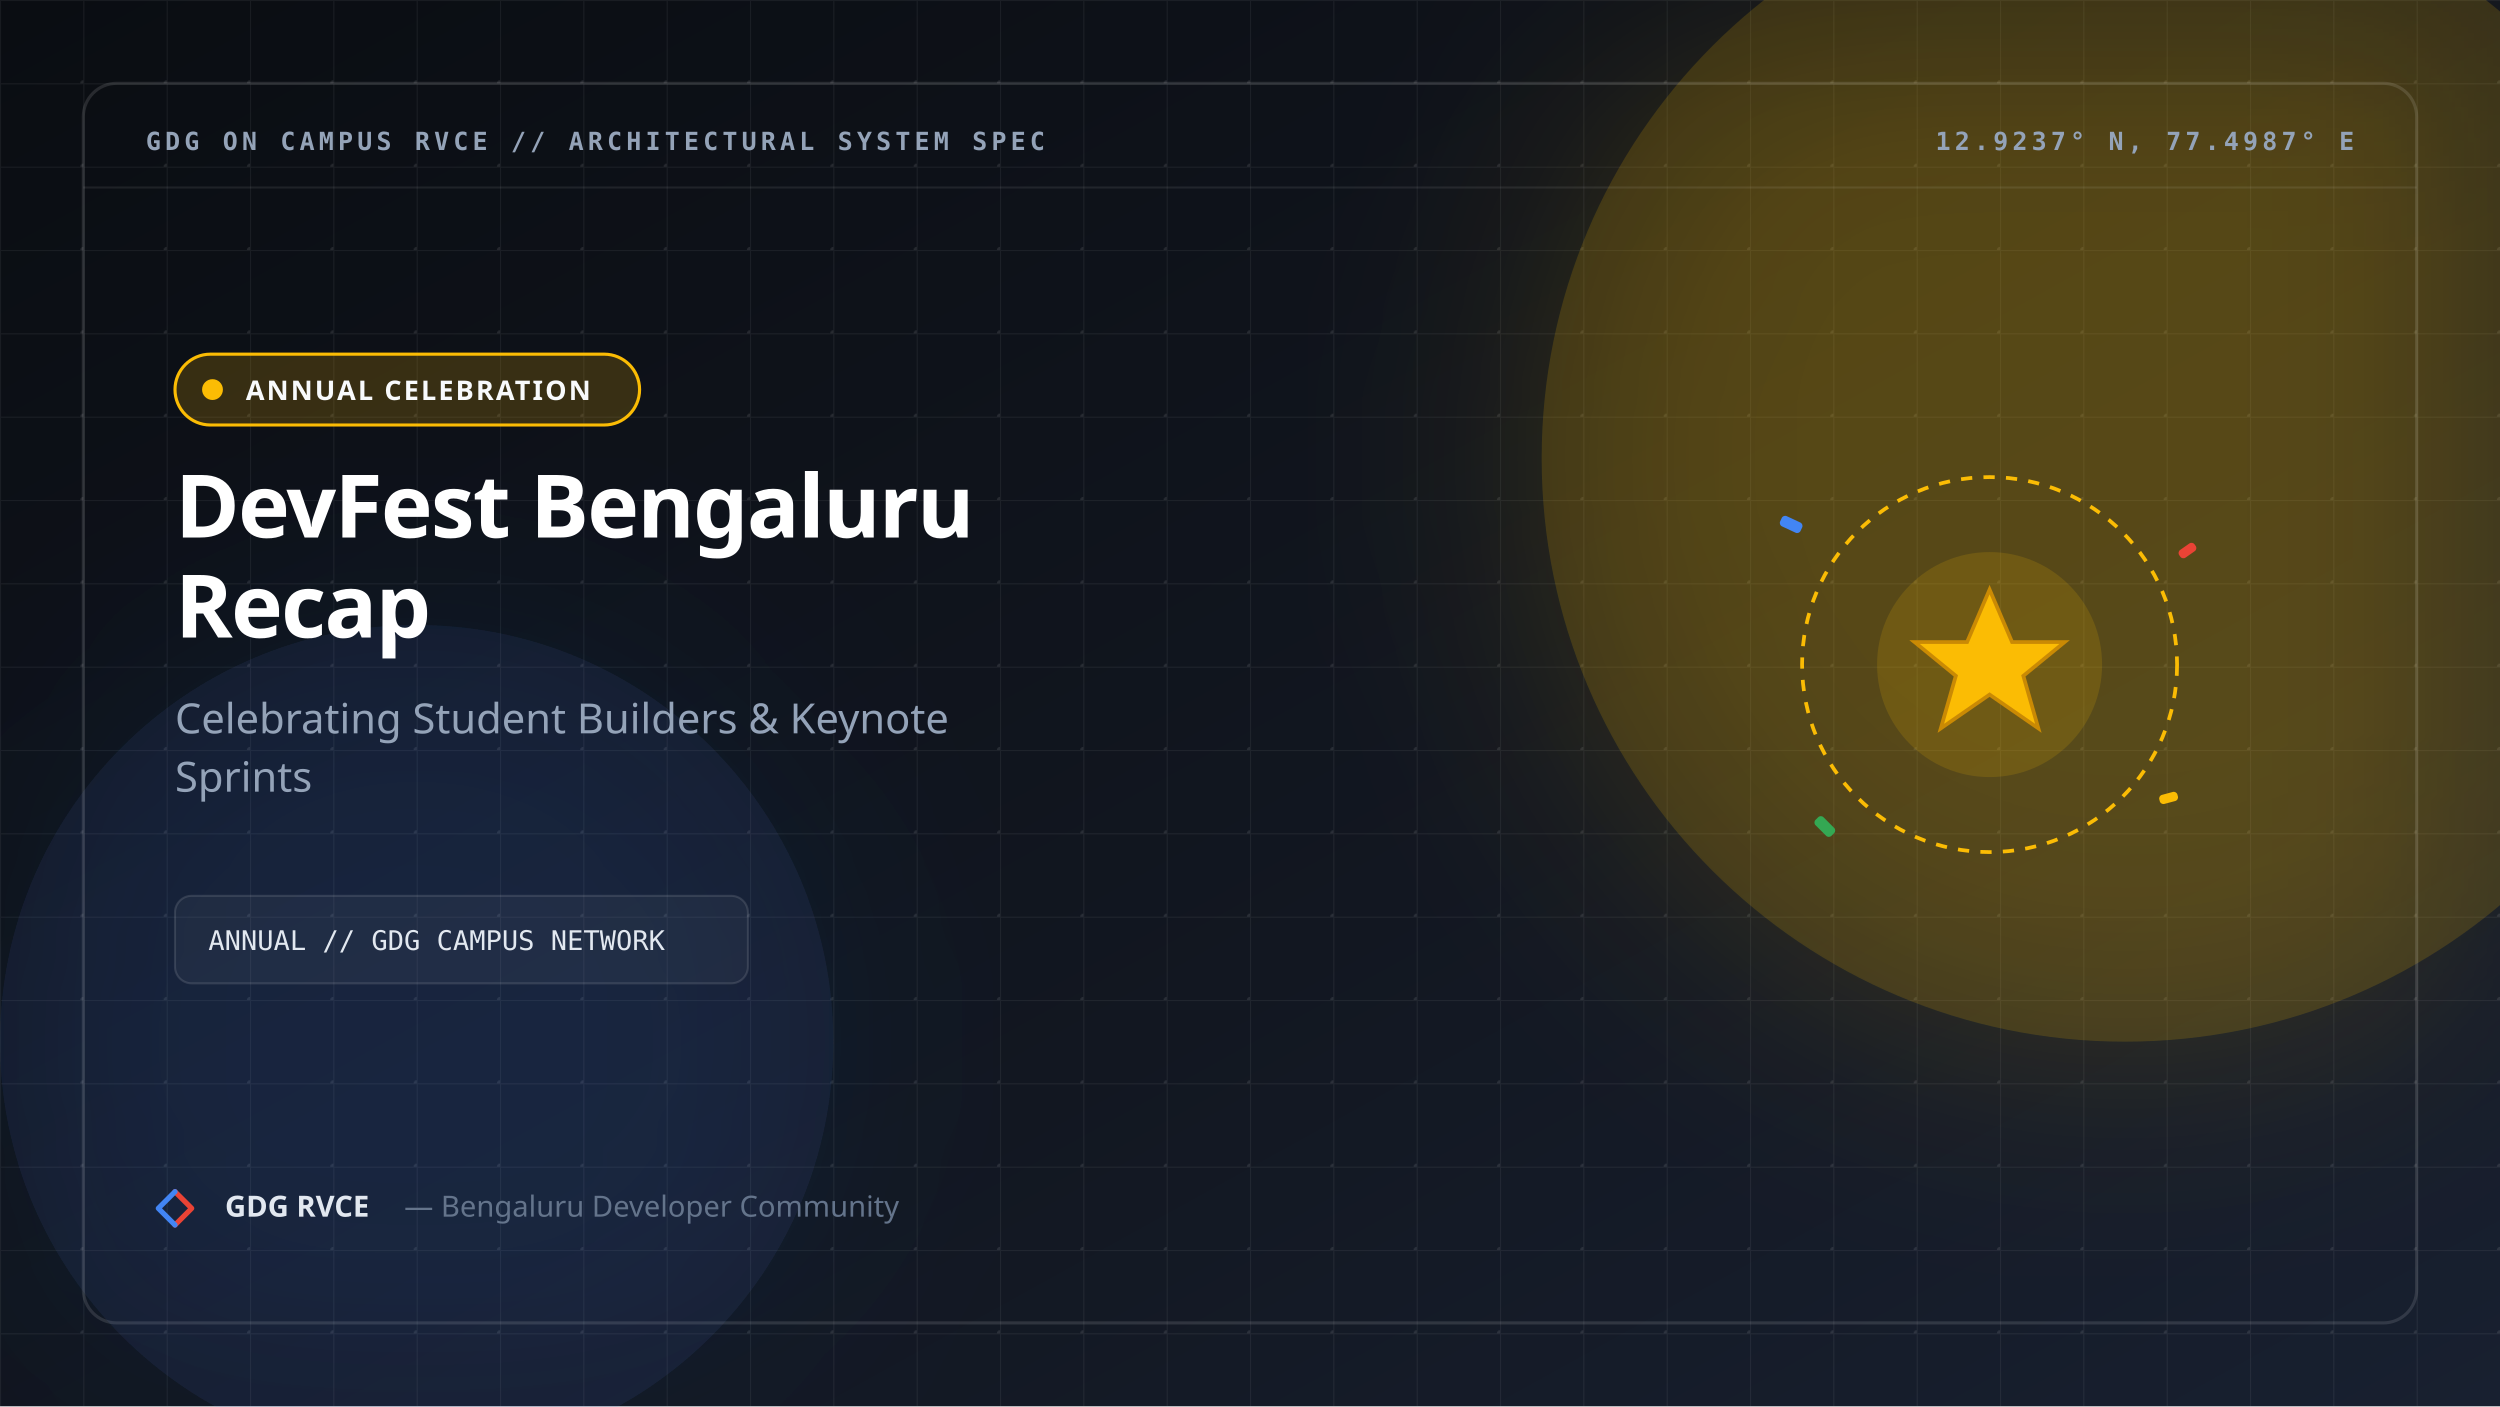
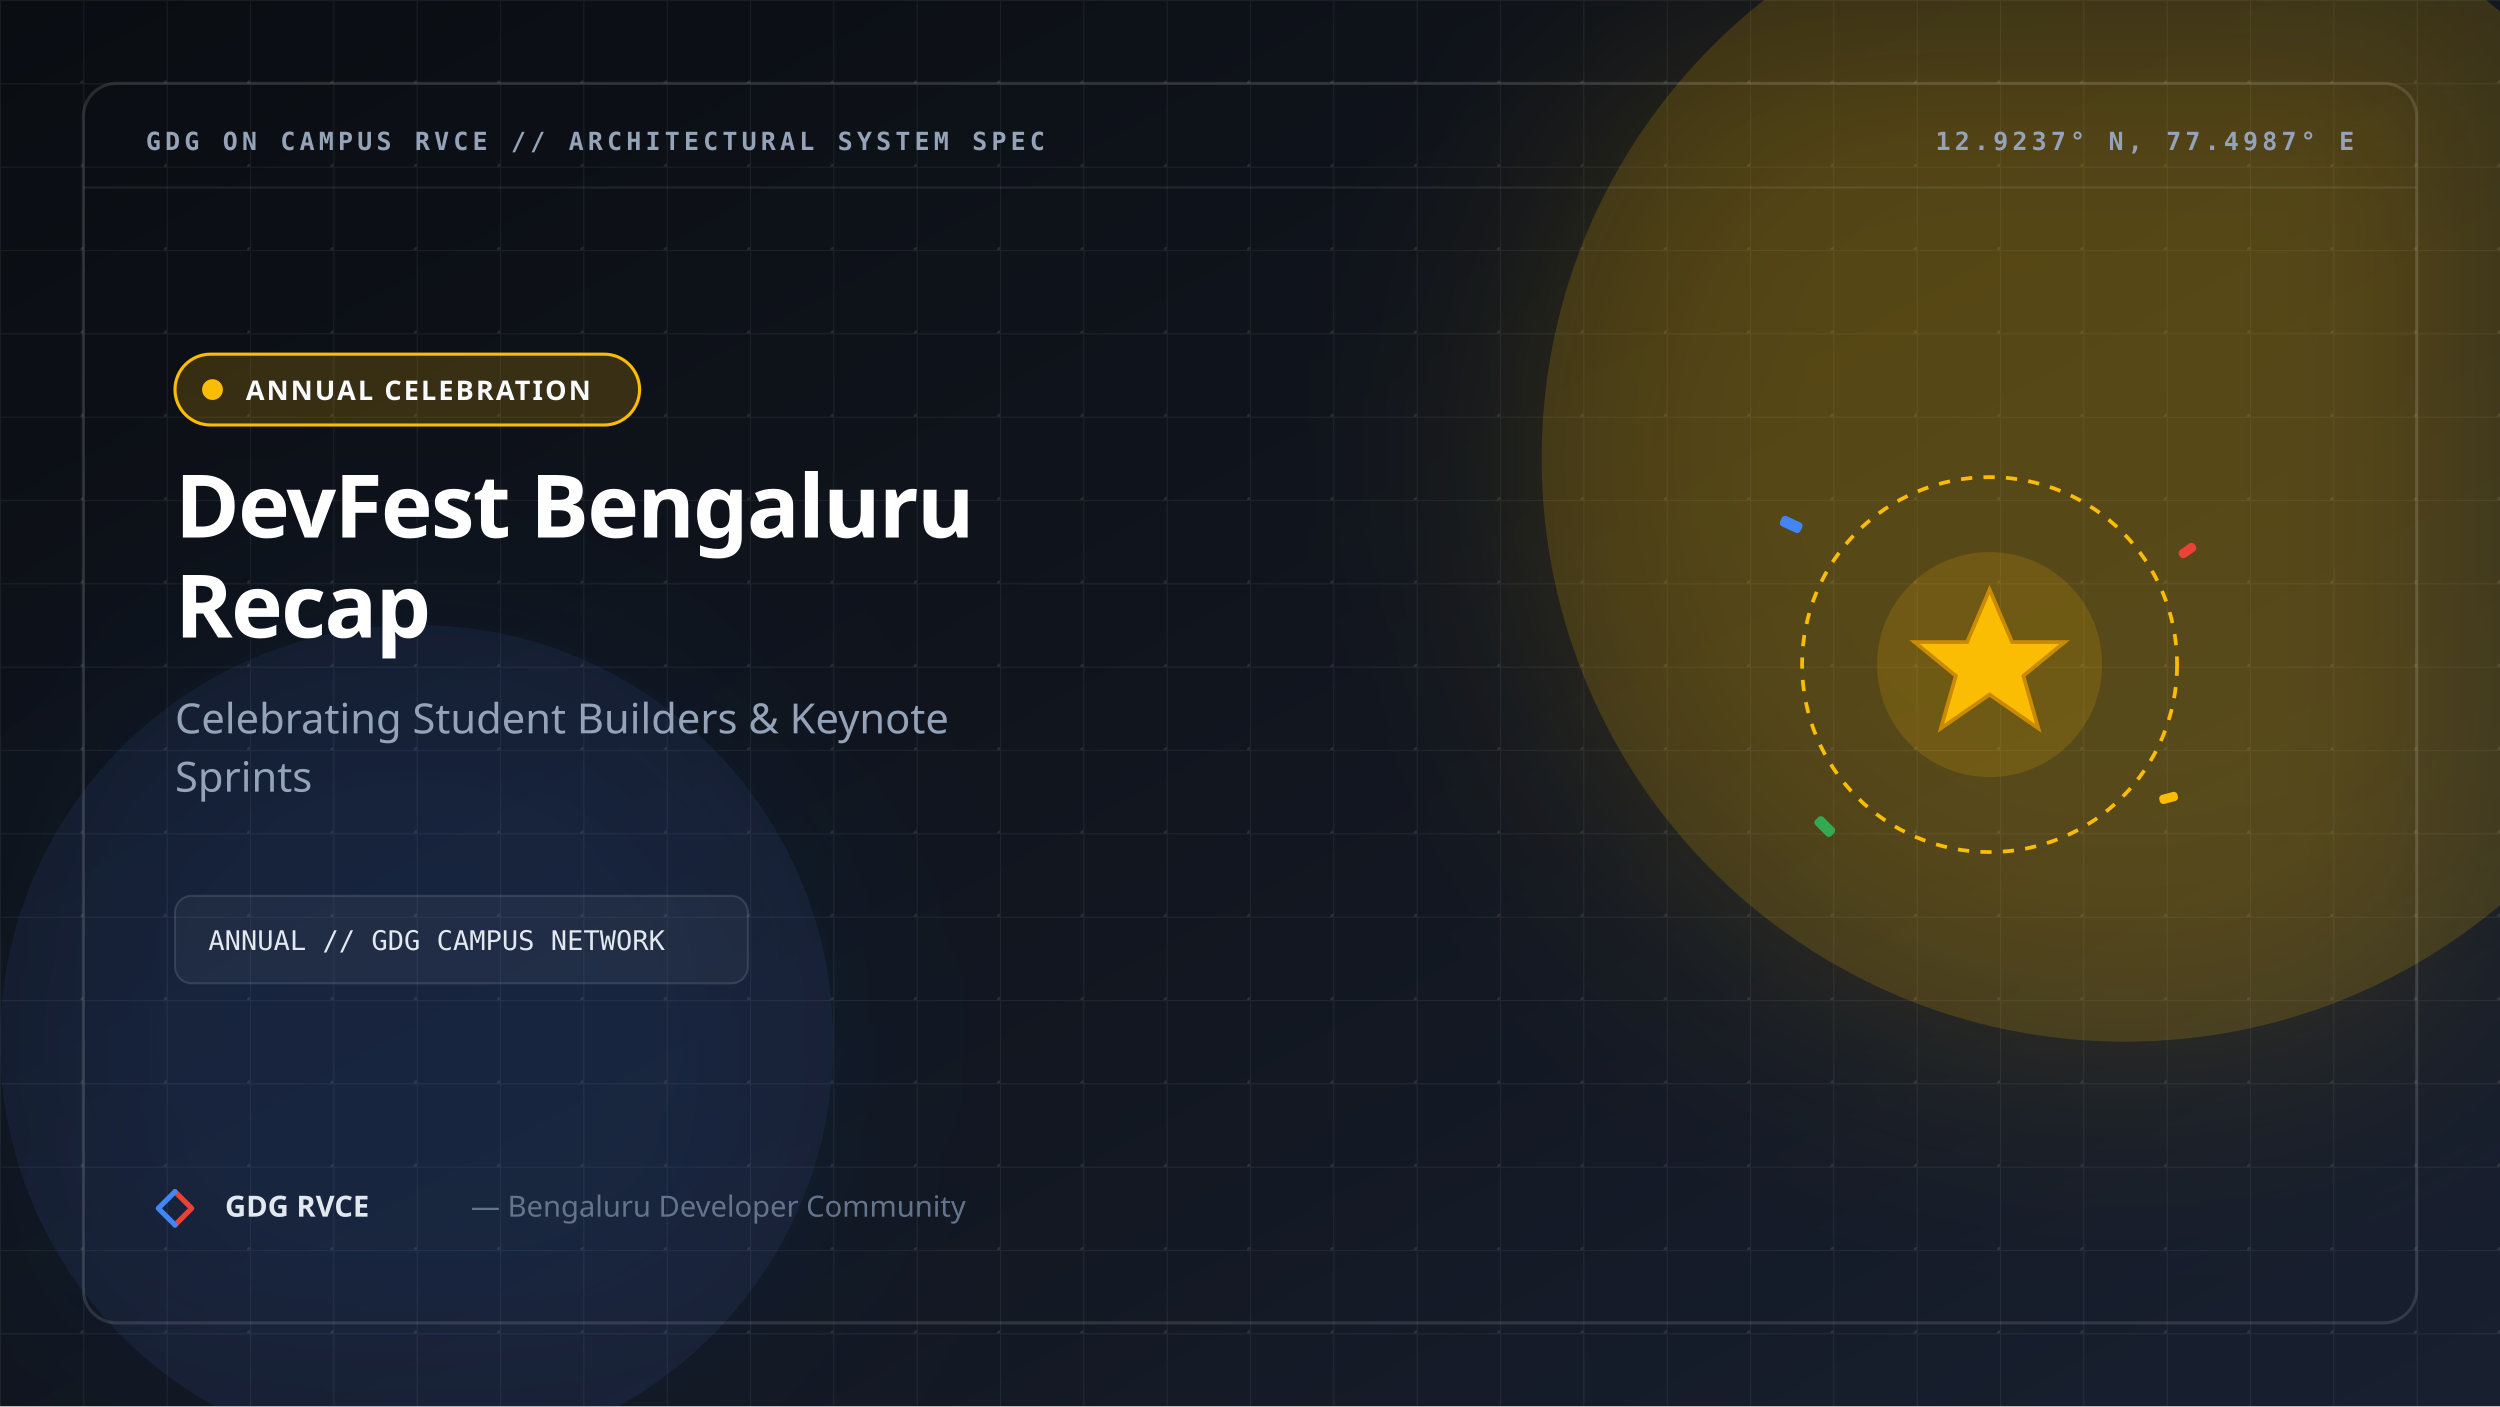
<svg xmlns="http://www.w3.org/2000/svg" viewBox="0 0 1200 675" width="1200px" height="675px" fill="none">
  <defs>
    <linearGradient id="bgGrad" x1="0" y1="0" x2="1" y2="1">
      <stop offset="0%" stop-color="#0A0D12" />
      <stop offset="60%" stop-color="#121721" />
      <stop offset="100%" stop-color="#182030" />
    </linearGradient>
    <linearGradient id="accentGrad" x1="0" y1="0" x2="1" y2="1">
      <stop offset="0%" stop-color="#FBBC04" />
      <stop offset="100%" stop-color="#FFFFFF" stop-opacity="0.8" />
    </linearGradient>
    <filter id="softGlow" x="-20%" y="-20%" width="140%" height="140%">
      <feGaussianBlur stdDeviation="60" result="blur" />
      <feComposite in="SourceGraphic" in2="blur" operator="over" />
    </filter>
    <pattern id="gridPattern" width="40" height="40" patternUnits="userSpaceOnUse">
      <path d="M 40 0 L 0 0 0 40" fill="none" stroke="rgba(255,255,255,0.06)" stroke-width="1" />
      <circle cx="40" cy="40" r="1.5" fill="rgba(255,255,255,0.1)" />
    </pattern>
  </defs>
  <rect width="1200" height="675" fill="url(#bgGrad)" />
  <rect width="1200" height="675" fill="url(#gridPattern)" />
  <circle cx="1020" cy="220" r="280" fill="#FBBC04" fill-opacity="0.16" filter="url(#softGlow)" />
  <circle cx="200" cy="500" r="200" fill="#4285F4" fill-opacity="0.08" filter="url(#softGlow)" />
  <rect x="40" y="40" width="1120" height="595" rx="16" fill="none" stroke="rgba(255,255,255,0.12)" stroke-width="1.5" />
  <line x1="40" y1="90" x2="1160" y2="90" stroke="rgba(255,255,255,0.08)" stroke-width="1" />
  <text x="70" y="72" font-family="monospace" font-size="12" font-weight="600" fill="#94A3B8" letter-spacing="2">GDG ON CAMPUS RVCE // ARCHITECTURAL SYSTEM SPEC</text>
  <text x="1130" y="72" font-family="monospace" font-size="12" font-weight="600" fill="#94A3B8" text-anchor="end" letter-spacing="2">12.9237° N, 77.4987° E</text>
  <g transform="translate(84, 170)">
    <rect x="0" y="0" width="223" height="34" rx="17" fill="#FBBC04" fill-opacity="0.18" stroke="#FBBC04" stroke-width="1.5" />
    <circle cx="18" cy="17" r="5" fill="#FBBC04" />
    <text x="34" y="22" font-family="sans-serif" font-size="13" font-weight="bold" fill="#F8FAFC" letter-spacing="1">ANNUAL CELEBRATION</text>
    <text x="0" y="88" font-family="sans-serif" font-size="42" font-weight="800" fill="#FFFFFF" letter-spacing="-0.8">
      <tspan x="0" dy="0">DevFest Bengaluru</tspan>
      <tspan x="0" dy="48">Recap</tspan>
    </text>
    <text x="0" y="182" font-family="sans-serif" font-size="20" font-weight="500" fill="#94A3B8">
      <tspan x="0" dy="0">Celebrating Student Builders &amp; Keynote</tspan>
      <tspan x="0" dy="28">Sprints</tspan>
    </text>
    <g transform="translate(0, 260)">
      <rect x="0" y="0" width="275" height="42" rx="8" fill="rgba(255,255,255,0.04)" stroke="rgba(255,255,255,0.12)" stroke-width="1" />
      <text x="16" y="26" font-family="monospace" font-size="13" fill="#E2E8F0">ANNUAL // GDG CAMPUS NETWORK</text>
    </g>
  </g>
  <g transform="translate(775, 175) scale(0.90)">
    <circle cx="200" cy="160" r="100" fill="none" stroke="#FBBC04" stroke-width="2" stroke-dasharray="6 6" />
    <circle cx="200" cy="160" r="60" fill="rgba(251,188,4,0.15)" />
    <polygon points="200,120 212,148 240,148 218,166 226,194 200,176 174,194 182,166 160,148 188,148" fill="#FBBC04" stroke="#CA8A04" stroke-width="2" />
    <rect x="90" y="80" width="12" height="6" rx="2" fill="#4285F4" transform="rotate(25 90 80)" />
    <rect x="300" y="100" width="10" height="5" rx="2" fill="#EA4335" transform="rotate(-35 300 100)" />
    <rect x="110" y="240" width="12" height="6" rx="2" fill="#34A853" transform="rotate(45 110 240)" />
    <rect x="290" y="230" width="10" height="5" rx="2" fill="#FBBC04" transform="rotate(-15 290 230)" />
  </g>
  <g transform="translate(84, 580)">
    <path d="M0 8L8 0L0 -8" stroke="#EA4335" stroke-width="2.5" stroke-linecap="round" stroke-linejoin="round" />
    <path d="M0 -8L-8 0L0 8" stroke="#4285F4" stroke-width="2.5" stroke-linecap="round" stroke-linejoin="round" />
    <text x="24" y="4" font-family="sans-serif" font-size="14" font-weight="700" fill="#E2E8F0">GDG RVCE</text>
-     <text x="110" y="4" font-family="sans-serif" font-size="14" fill="#64748B">— Bengaluru Developer Community</text>
+     <text x="142" y="4" font-family="sans-serif" font-size="14" fill="#64748B">— Bengaluru Developer Community</text>
  </g>
</svg>
